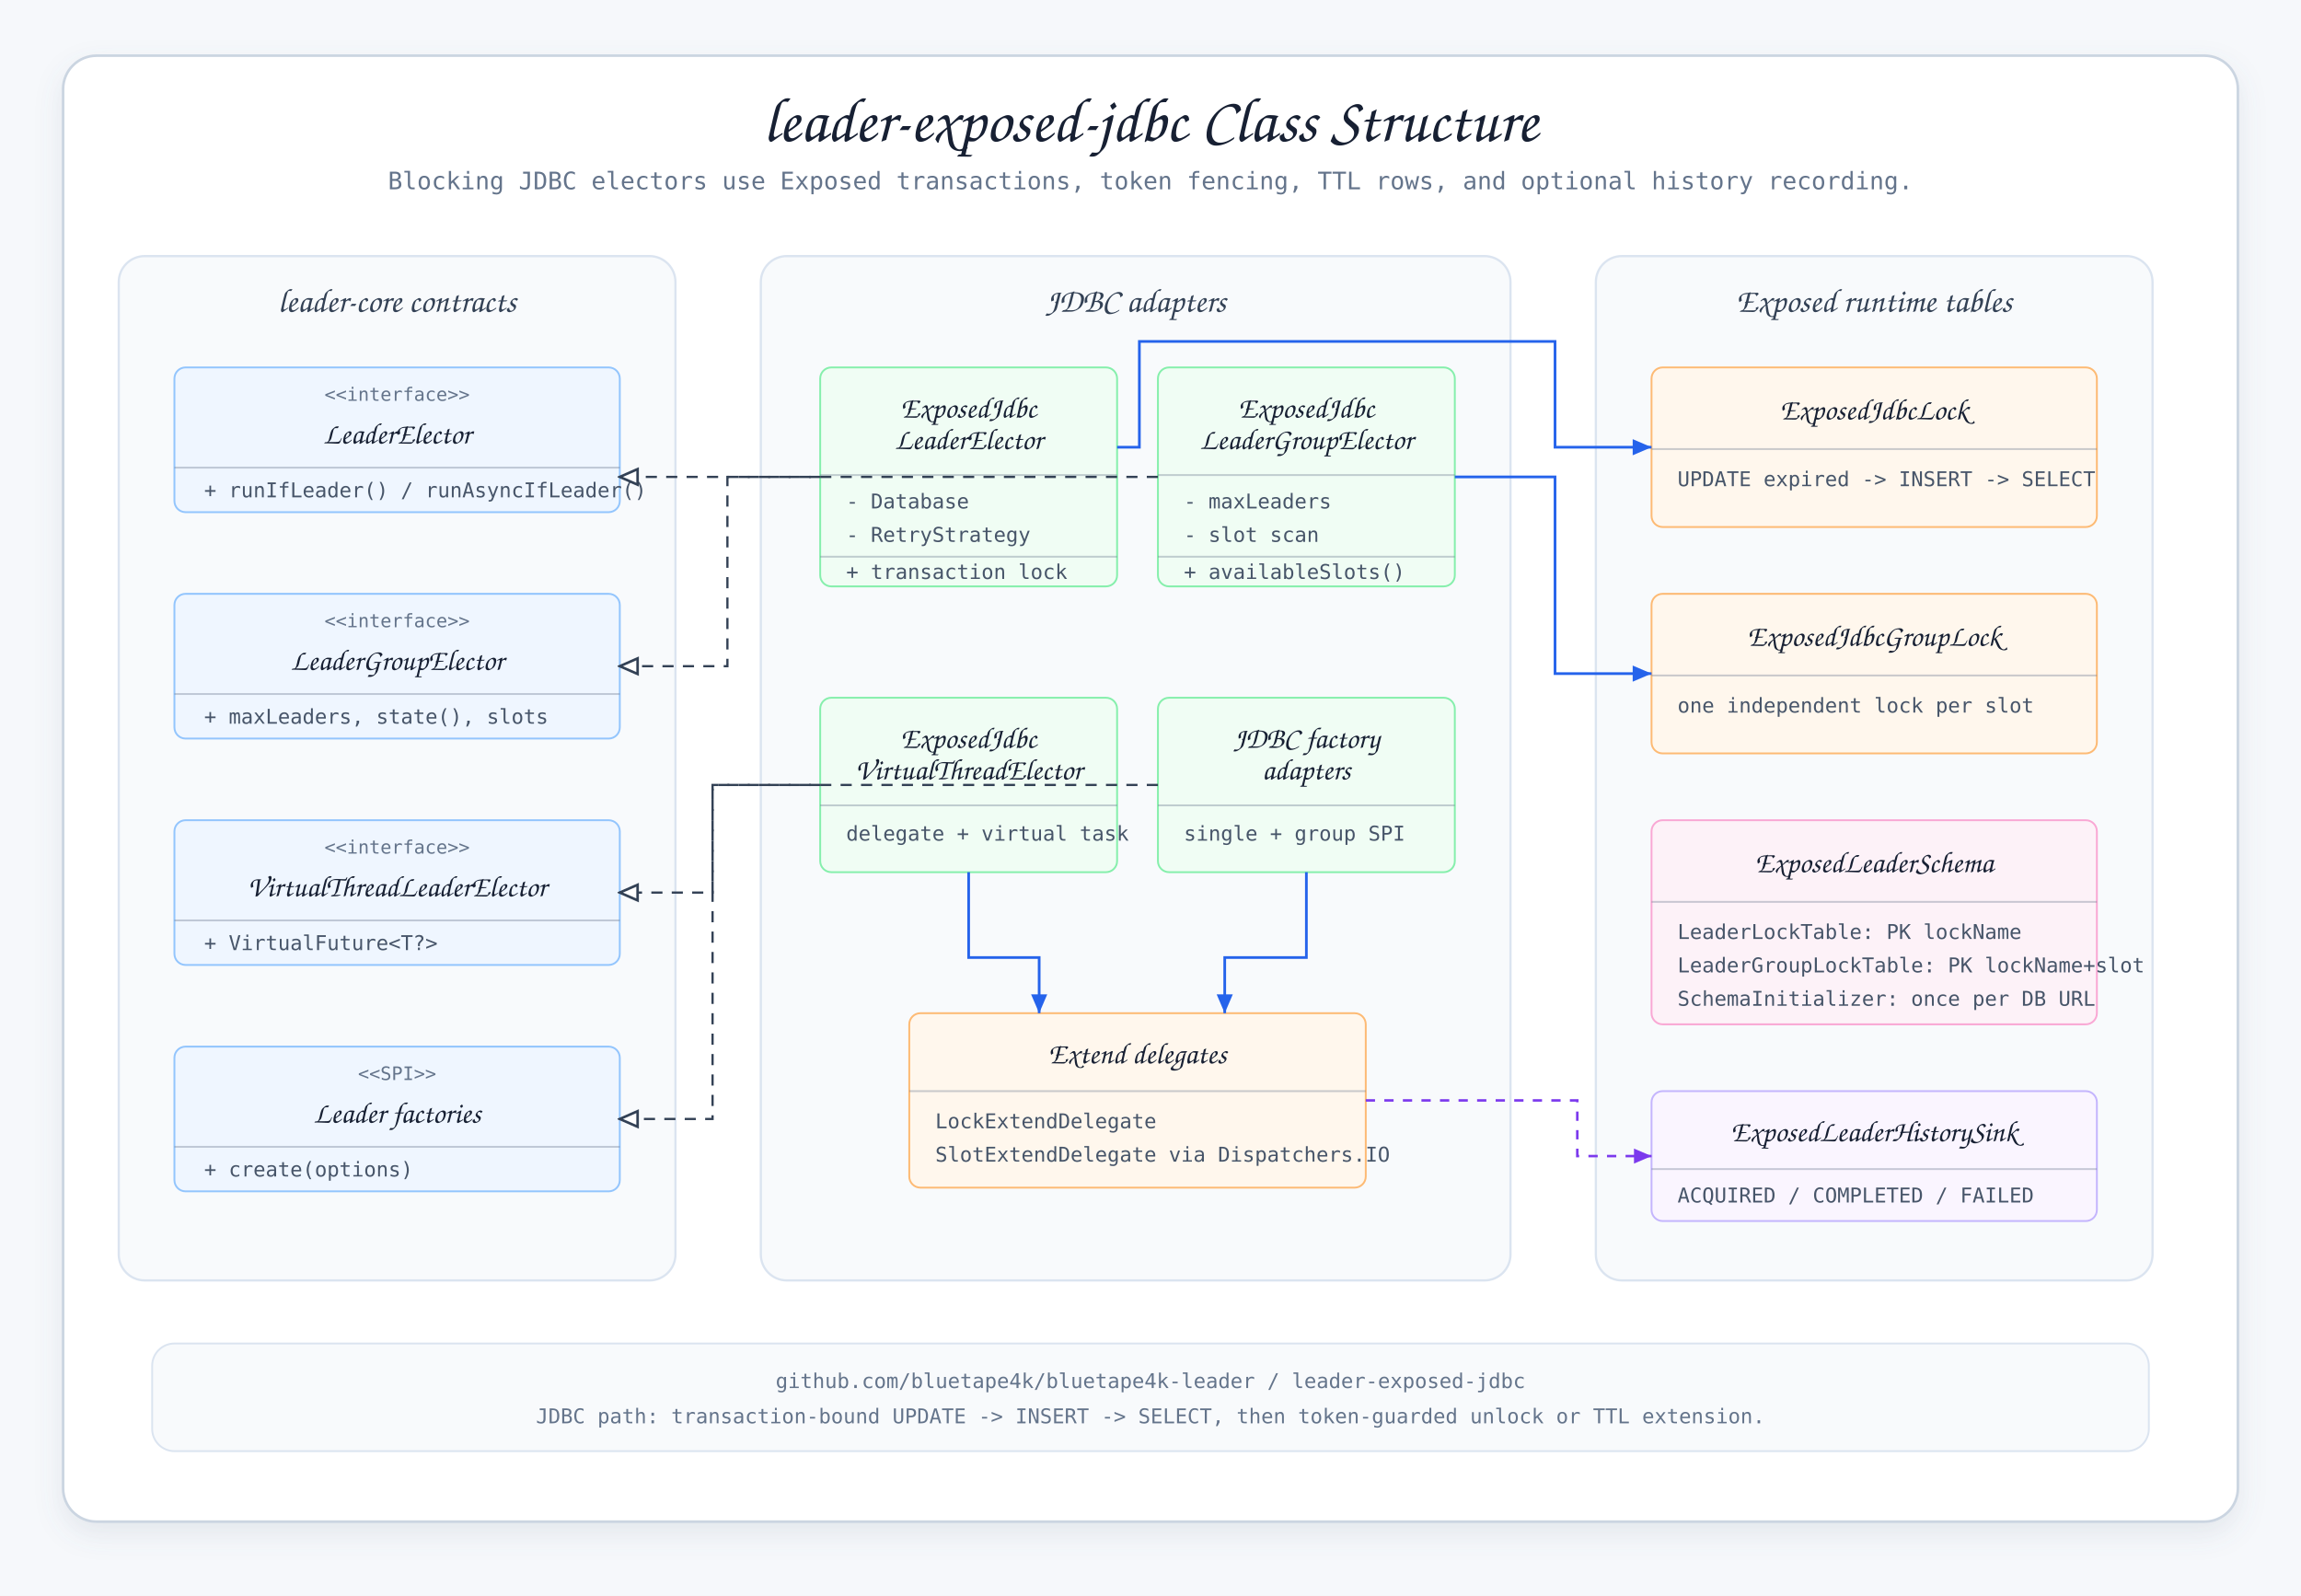
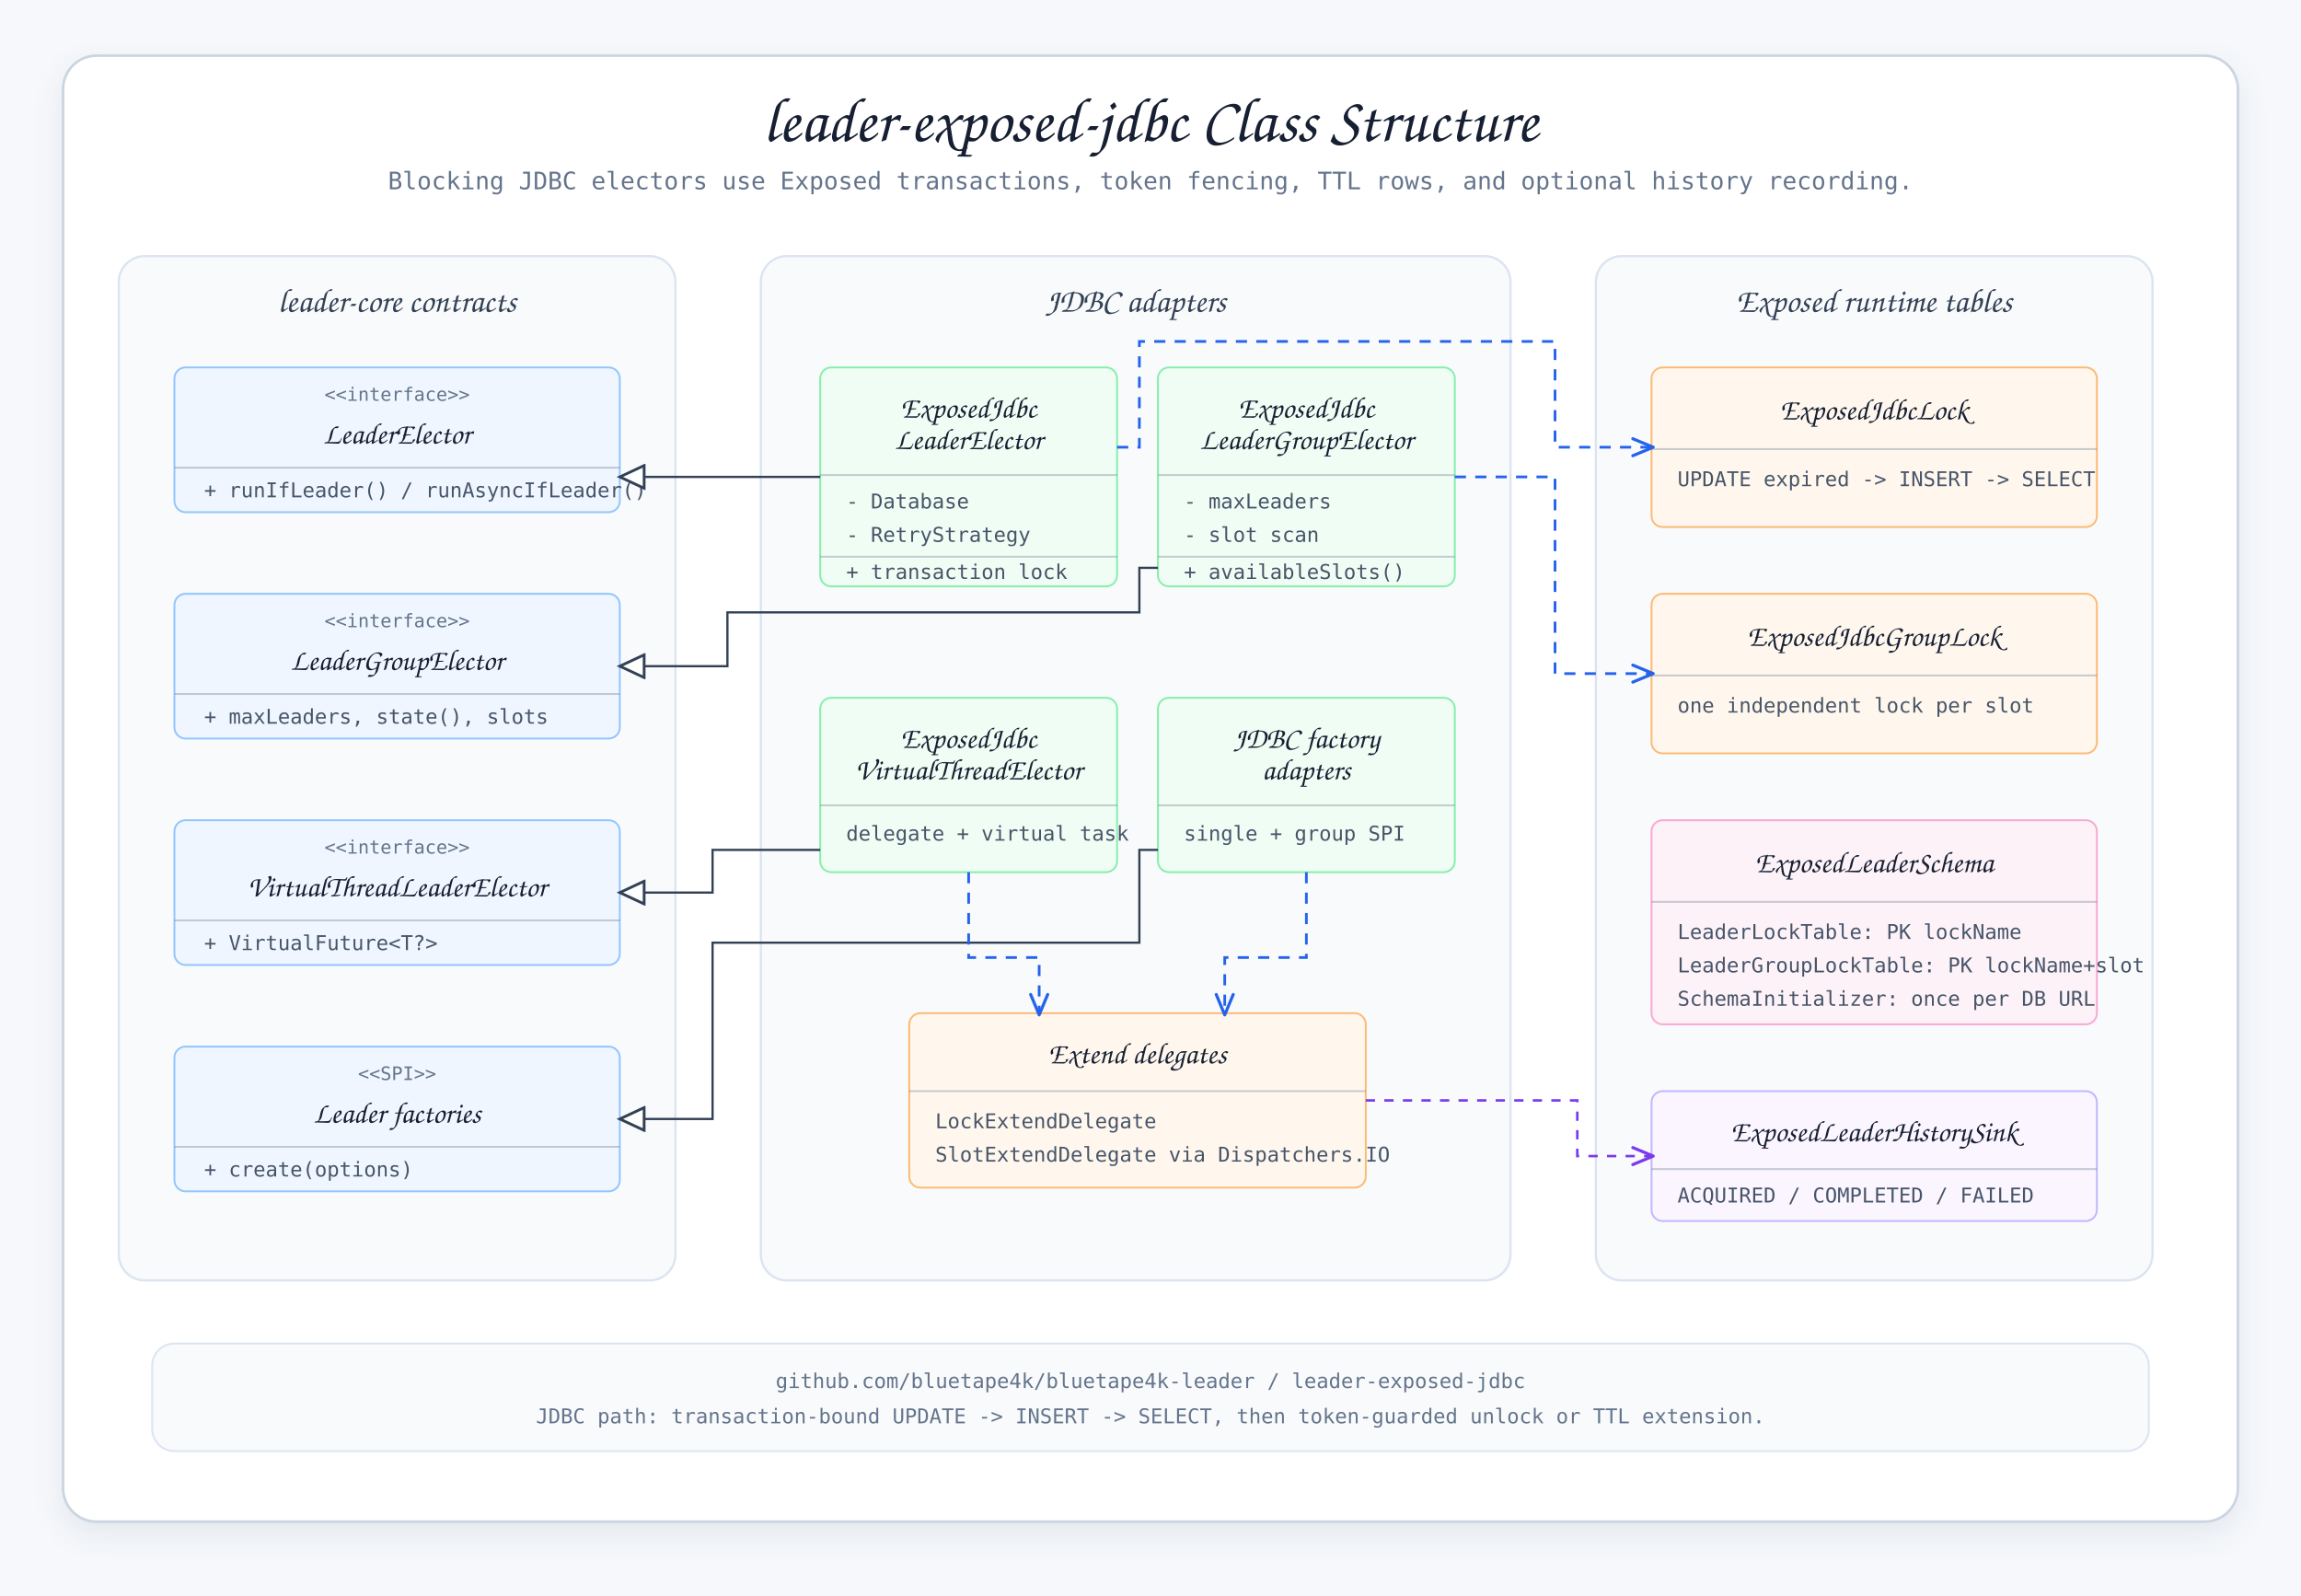
<svg xmlns="http://www.w3.org/2000/svg" width="1240" height="860" viewBox="0 0 1240 860" role="img" aria-labelledby="title desc">
  <defs>
    <filter id="shadow" x="-12%" y="-16%" width="124%" height="140%">
      <feDropShadow dx="0" dy="6" stdDeviation="7" flood-color="#64748b" flood-opacity="0.13" />
    </filter>
-     <marker id="arrowBlue" markerWidth="9" markerHeight="8" refX="8" refY="4" orient="auto" markerUnits="strokeWidth">
-       <path d="M 1 1 L 8 4 L 1 7 Z" fill="#2563eb" />
+     <marker id="arrowBlue" viewBox="0 0 14 12" markerWidth="13" markerHeight="11" refX="12" refY="6" orient="auto" markerUnits="userSpaceOnUse">
+       <path d="M 1 1 L 13 6 L 1 11" fill="none" stroke="#2563eb" stroke-width="1.8" stroke-linecap="round" stroke-linejoin="round" />
    </marker>
-     <marker id="arrowGreen" markerWidth="9" markerHeight="8" refX="8" refY="4" orient="auto" markerUnits="strokeWidth">
-       <path d="M 1 1 L 8 4 L 1 7 Z" fill="#16a34a" />
+     <marker id="arrowGreen" viewBox="0 0 14 12" markerWidth="13" markerHeight="11" refX="12" refY="6" orient="auto" markerUnits="userSpaceOnUse">
+       <path d="M 1 1 L 13 6 L 1 11" fill="none" stroke="#16a34a" stroke-width="1.8" stroke-linecap="round" stroke-linejoin="round" />
    </marker>
-     <marker id="arrowPurple" markerWidth="9" markerHeight="8" refX="8" refY="4" orient="auto" markerUnits="strokeWidth">
-       <path d="M 1 1 L 8 4 L 1 7 Z" fill="#7c3aed" />
+     <marker id="arrowPurple" viewBox="0 0 14 12" markerWidth="13" markerHeight="11" refX="12" refY="6" orient="auto" markerUnits="userSpaceOnUse">
+       <path d="M 1 1 L 13 6 L 1 11" fill="none" stroke="#7c3aed" stroke-width="1.8" stroke-linecap="round" stroke-linejoin="round" />
    </marker>
-     <marker id="hollowTri" markerWidth="10" markerHeight="9" refX="9" refY="4.5" orient="auto" markerUnits="strokeWidth">
-       <path d="M 1 1 L 9 4.5 L 1 8 Z" fill="#ffffff" stroke="#334155" stroke-width="1.15" />
+     <marker id="hollowTri" viewBox="0 0 18 16" markerWidth="16" markerHeight="14" refX="16" refY="8" orient="auto" markerUnits="userSpaceOnUse">
+       <path d="M 1 1 L 16 8 L 1 15 Z" fill="#ffffff" stroke="#334155" stroke-width="1.7" />
    </marker>
  </defs>
  <style>
    text { font-family: "Comic Mono", monospace; fill: #263244; }
    .title { font-family: "Architects Daughter", cursive; font-size: 34px; fill: #172033; }
    .subtitle { font-size: 13px; fill: #64748b; }
    .panel-label { font-family: "Architects Daughter", cursive; font-size: 18px; fill: #334155; }
    .card-title { font-family: "Architects Daughter", cursive; font-size: 16px; fill: #172033; }
    .stereo { font-size: 10px; fill: #64748b; }
    .member { font-size: 11px; fill: #475569; }
    .small { font-size: 10px; fill: #64748b; }
    .footer { font-size: 11px; fill: #64748b; }
    .frame { fill: #ffffff; stroke: #cbd5e1; stroke-width: 1.4; filter: url(#shadow); }
    .panel { fill: #f8fafc; stroke: #dbe4f0; stroke-width: 1.2; }
    .contract { fill: #eff6ff; stroke: #93c5fd; }
    .adapter { fill: #f0fdf4; stroke: #86efac; }
    .runtime { fill: #fff7ed; stroke: #fdba74; }
    .table { fill: #fdf2f8; stroke: #f9a8d4; }
    .history { fill: #faf5ff; stroke: #c4b5fd; }
    .divider { stroke: rgba(100,116,139,0.35); stroke-width: 1; }
-     .impl { stroke: #334155; stroke-width: 1.2; fill: none; stroke-dasharray: 6 5; marker-end: url(#hollowTri); }
-     .uses { stroke: #2563eb; stroke-width: 1.45; fill: none; marker-end: url(#arrowBlue); }
-     .data { stroke: #16a34a; stroke-width: 1.45; fill: none; marker-end: url(#arrowGreen); }
+     .impl { stroke: #334155; stroke-width: 1.2; fill: none; marker-end: url(#hollowTri); }
+     .uses { stroke: #2563eb; stroke-width: 1.45; fill: none; stroke-dasharray: 6 5; marker-end: url(#arrowBlue); }
+     .data { stroke: #16a34a; stroke-width: 1.45; fill: none; stroke-dasharray: 6 5; marker-end: url(#arrowGreen); }
    .audit { stroke: #7c3aed; stroke-width: 1.35; fill: none; stroke-dasharray: 5 5; marker-end: url(#arrowPurple); }
  </style>
  <rect width="1240" height="860" fill="#f6f8fb" />
  <rect class="frame" x="34" y="30" width="1172" height="790" rx="18" />
  <text class="title" x="620" y="76" text-anchor="middle">leader-exposed-jdbc Class Structure</text>
  <text class="subtitle" x="620" y="102" text-anchor="middle">Blocking JDBC electors use Exposed transactions, token fencing, TTL rows, and optional history recording.</text>
  <rect class="panel" x="64" y="138" width="300" height="552" rx="14" />
  <rect class="panel" x="410" y="138" width="404" height="552" rx="14" />
  <rect class="panel" x="860" y="138" width="300" height="552" rx="14" />
  <text class="panel-label" x="214" y="168" text-anchor="middle">leader-core contracts</text>
  <text class="panel-label" x="612" y="168" text-anchor="middle">JDBC adapters</text>
  <text class="panel-label" x="1010" y="168" text-anchor="middle">Exposed runtime tables</text>
  <g id="LeaderElector" transform="translate(94 198)">
    <rect class="contract" width="240" height="78" rx="6" />
    <text class="stereo" x="120" y="18" text-anchor="middle">&lt;&lt;interface&gt;&gt;</text>
    <text class="card-title" x="120" y="41" text-anchor="middle">LeaderElector</text>
    <line class="divider" x1="0" y1="54" x2="240" y2="54" />
    <text class="member" x="16" y="70">+ runIfLeader() / runAsyncIfLeader()</text>
  </g>
  <g id="LeaderGroupElector" transform="translate(94 320)">
    <rect class="contract" width="240" height="78" rx="6" />
    <text class="stereo" x="120" y="18" text-anchor="middle">&lt;&lt;interface&gt;&gt;</text>
    <text class="card-title" x="120" y="41" text-anchor="middle">LeaderGroupElector</text>
    <line class="divider" x1="0" y1="54" x2="240" y2="54" />
    <text class="member" x="16" y="70">+ maxLeaders, state(), slots</text>
  </g>
  <g id="VirtualThread" transform="translate(94 442)">
    <rect class="contract" width="240" height="78" rx="6" />
    <text class="stereo" x="120" y="18" text-anchor="middle">&lt;&lt;interface&gt;&gt;</text>
    <text class="card-title" x="120" y="41" text-anchor="middle">VirtualThreadLeaderElector</text>
    <line class="divider" x1="0" y1="54" x2="240" y2="54" />
    <text class="member" x="16" y="70">+ VirtualFuture&lt;T?&gt;</text>
  </g>
  <g id="Factories" transform="translate(94 564)">
    <rect class="contract" width="240" height="78" rx="6" />
    <text class="stereo" x="120" y="18" text-anchor="middle">&lt;&lt;SPI&gt;&gt;</text>
    <text class="card-title" x="120" y="41" text-anchor="middle">Leader factories</text>
    <line class="divider" x1="0" y1="54" x2="240" y2="54" />
    <text class="member" x="16" y="70">+ create(options)</text>
  </g>
  <g id="JdbcSingle" transform="translate(442 198)">
    <rect class="adapter" width="160" height="118" rx="6" />
    <text class="card-title" x="80" y="27" text-anchor="middle">ExposedJdbc</text>
    <text class="card-title" x="80" y="44" text-anchor="middle">LeaderElector</text>
    <line class="divider" x1="0" y1="58" x2="160" y2="58" />
    <text class="member" x="14" y="76">- Database</text>
    <text class="member" x="14" y="94">- RetryStrategy</text>
    <line class="divider" x1="0" y1="102" x2="160" y2="102" />
    <text class="member" x="14" y="114">+ transaction lock</text>
  </g>
  <g id="JdbcGroup" transform="translate(624 198)">
    <rect class="adapter" width="160" height="118" rx="6" />
    <text class="card-title" x="80" y="27" text-anchor="middle">ExposedJdbc</text>
    <text class="card-title" x="80" y="44" text-anchor="middle">LeaderGroupElector</text>
    <line class="divider" x1="0" y1="58" x2="160" y2="58" />
    <text class="member" x="14" y="76">- maxLeaders</text>
    <text class="member" x="14" y="94">- slot scan</text>
    <line class="divider" x1="0" y1="102" x2="160" y2="102" />
    <text class="member" x="14" y="114">+ availableSlots()</text>
  </g>
  <g id="JdbcVirtual" transform="translate(442 376)">
    <rect class="adapter" width="160" height="94" rx="6" />
    <text class="card-title" x="80" y="27" text-anchor="middle">ExposedJdbc</text>
    <text class="card-title" x="80" y="44" text-anchor="middle">VirtualThreadElector</text>
    <line class="divider" x1="0" y1="58" x2="160" y2="58" />
    <text class="member" x="14" y="77">delegate + virtual task</text>
  </g>
  <g id="JdbcFactories" transform="translate(624 376)">
    <rect class="adapter" width="160" height="94" rx="6" />
    <text class="card-title" x="80" y="27" text-anchor="middle">JDBC factory</text>
    <text class="card-title" x="80" y="44" text-anchor="middle">adapters</text>
    <line class="divider" x1="0" y1="58" x2="160" y2="58" />
    <text class="member" x="14" y="77">single + group SPI</text>
  </g>
  <g id="JdbcDelegates" transform="translate(490 546)">
    <rect class="runtime" width="246" height="94" rx="6" />
    <text class="card-title" x="123" y="27" text-anchor="middle">Extend delegates</text>
    <line class="divider" x1="0" y1="42" x2="246" y2="42" />
    <text class="member" x="14" y="62">LockExtendDelegate</text>
    <text class="member" x="14" y="80">SlotExtendDelegate via Dispatchers.IO</text>
  </g>
  <g id="JdbcLock" transform="translate(890 198)">
    <rect class="runtime" width="240" height="86" rx="6" />
    <text class="card-title" x="120" y="28" text-anchor="middle">ExposedJdbcLock</text>
    <line class="divider" x1="0" y1="44" x2="240" y2="44" />
    <text class="member" x="14" y="64">UPDATE expired -&gt; INSERT -&gt; SELECT</text>
  </g>
  <g id="JdbcGroupLock" transform="translate(890 320)">
    <rect class="runtime" width="240" height="86" rx="6" />
    <text class="card-title" x="120" y="28" text-anchor="middle">ExposedJdbcGroupLock</text>
    <line class="divider" x1="0" y1="44" x2="240" y2="44" />
    <text class="member" x="14" y="64">one independent lock per slot</text>
  </g>
  <g id="JdbcTables" transform="translate(890 442)">
    <rect class="table" width="240" height="110" rx="6" />
    <text class="card-title" x="120" y="28" text-anchor="middle">ExposedLeaderSchema</text>
    <line class="divider" x1="0" y1="44" x2="240" y2="44" />
    <text class="member" x="14" y="64">LeaderLockTable: PK lockName</text>
    <text class="member" x="14" y="82">LeaderGroupLockTable: PK lockName+slot</text>
    <text class="member" x="14" y="100">SchemaInitializer: once per DB URL</text>
  </g>
  <g id="JdbcHistory" transform="translate(890 588)">
    <rect class="history" width="240" height="70" rx="6" />
    <text class="card-title" x="120" y="27" text-anchor="middle">ExposedLeaderHistorySink</text>
    <line class="divider" x1="0" y1="42" x2="240" y2="42" />
    <text class="member" x="14" y="60">ACQUIRED / COMPLETED / FAILED</text>
  </g>
  <path class="impl" d="M 442 257 L 364 257 L 334 257" />
-   <path class="impl" d="M 624 257 L 392 257 L 392 359 L 334 359" />
-   <path class="impl" d="M 442 423 L 384 423 L 384 481 L 334 481" />
-   <path class="impl" d="M 624 423 L 384 423 L 384 603 L 334 603" />
+   <path class="impl" d="M 624 306 L 614 306 L 614 330 L 392 330 L 392 359 L 334 359" />
+   <path class="impl" d="M 442 458 L 384 458 L 384 481 L 334 481" />
+   <path class="impl" d="M 624 458 L 614 458 L 614 508 L 384 508 L 384 603 L 334 603" />
  <path class="uses" d="M 602 241 L 614 241 L 614 184 L 838 184 L 838 241 L 890 241" />
  <path class="uses" d="M 784 257 L 838 257 L 838 363 L 890 363" />
  <path class="uses" d="M 522 470 L 522 516 L 560 516 L 560 546" />
  <path class="uses" d="M 704 470 L 704 516 L 660 516 L 660 546" />
  <path class="audit" d="M 736 593 L 850 593 L 850 623 L 890 623" />
  <g transform="translate(82 724)">
    <rect fill="#f8fafc" stroke="#dbe4f0" width="1076" height="58" rx="12" />
    <text class="footer" x="538" y="24" text-anchor="middle">github.com/bluetape4k/bluetape4k-leader / leader-exposed-jdbc</text>
    <text class="footer" x="538" y="43" text-anchor="middle">JDBC path: transaction-bound UPDATE -&gt; INSERT -&gt; SELECT, then token-guarded unlock or TTL extension.</text>
  </g>
</svg>
